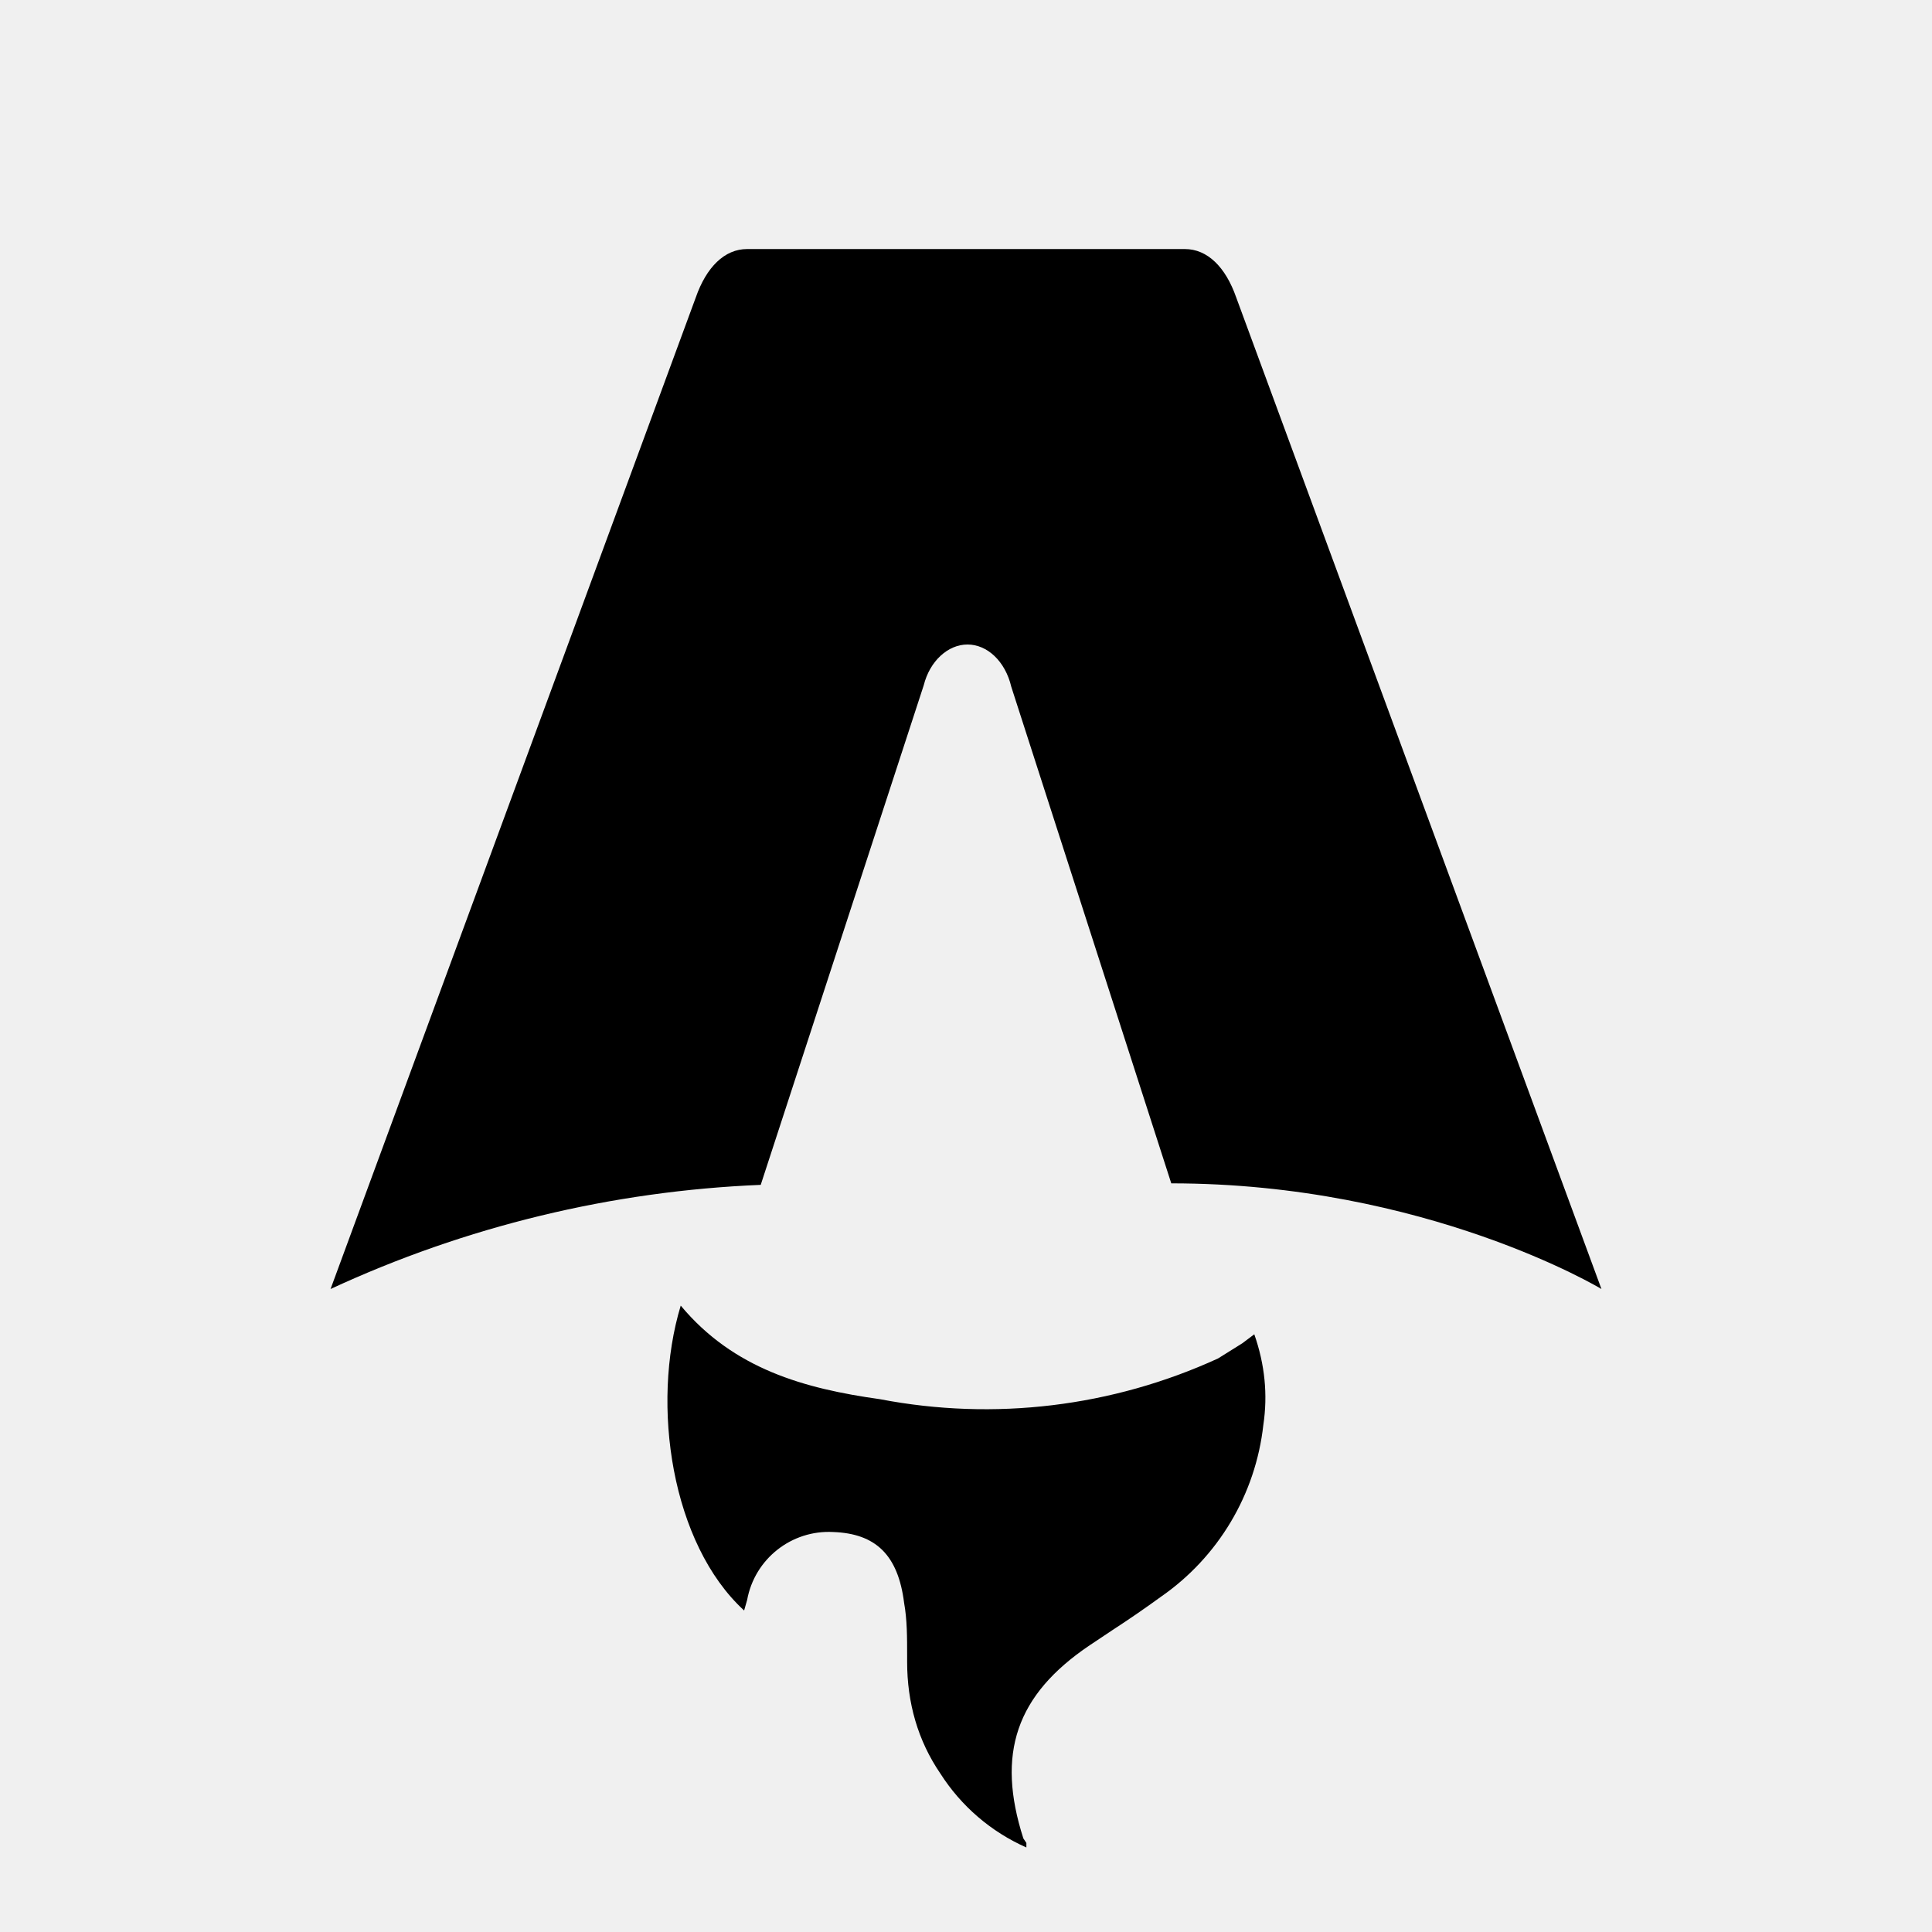
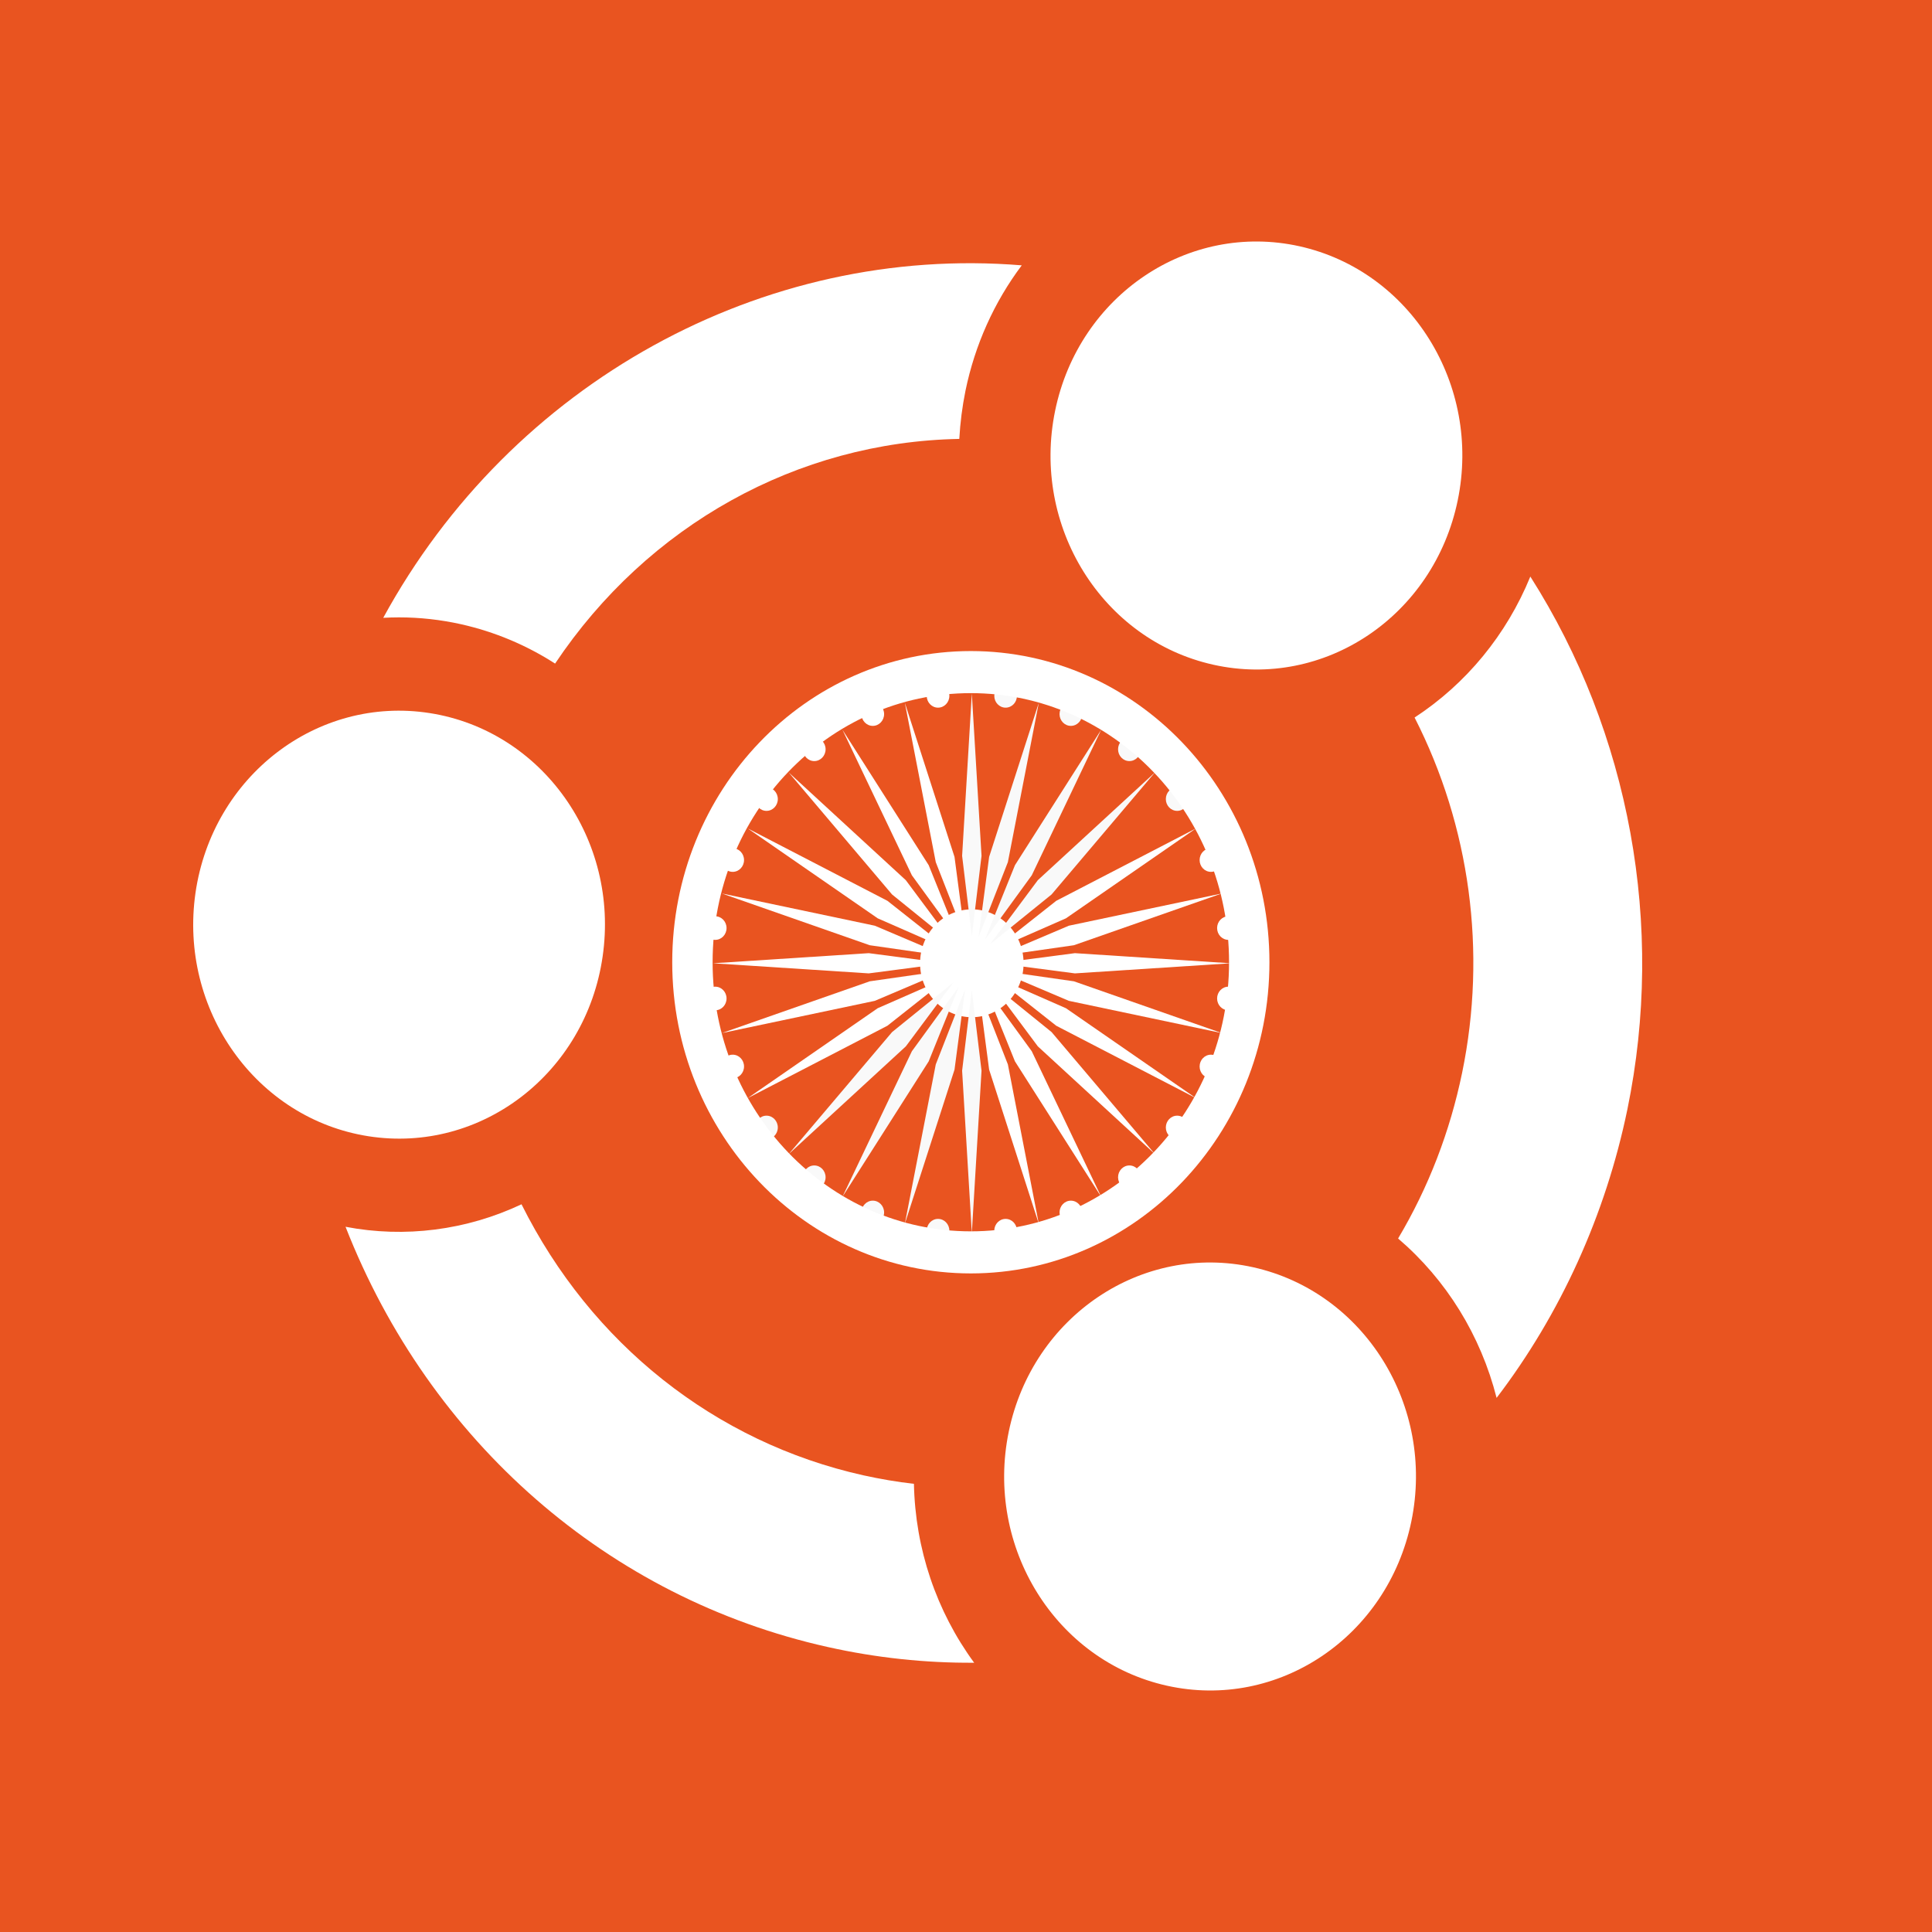
- <svg xmlns="http://www.w3.org/2000/svg" fill="none" viewBox="0 0 128 128">
-   <path d="M50.4 78.5a75.1 75.1 0 0 0-28.5 6.9l24.2-65.7c.7-2 1.9-3.2 3.4-3.2h29c1.5 0 2.7 1.2 3.4 3.2l24.2 65.7s-11.6-7-28.5-7L67 45.5c-.4-1.7-1.6-2.8-2.9-2.8-1.3 0-2.5 1.1-2.9 2.7L50.4 78.5Zm-1.1 28.2Zm-4.2-20.2c-2 6.6-.6 15.8 4.2 20.2a17.5 17.5 0 0 1 .2-.7 5.5 5.5 0 0 1 5.7-4.5c2.8.1 4.3 1.5 4.7 4.7.2 1.1.2 2.3.2 3.5v.4c0 2.7.7 5.2 2.2 7.4a13 13 0 0 0 5.7 4.9v-.3l-.2-.3c-1.8-5.6-.5-9.5 4.4-12.8l1.5-1a73 73 0 0 0 3.2-2.2 16 16 0 0 0 6.8-11.4c.3-2 .1-4-.6-6l-.8.6-1.6 1a37 37 0 0 1-22.4 2.7c-5-.7-9.7-2-13.2-6.2Z" />
-   <style>
-         path { fill: #000; }
-         @media (prefers-color-scheme: dark) {
-             path { fill: #FFF; }
-         }
-     </style>
+ <svg xmlns="http://www.w3.org/2000/svg" width="400" height="400" viewBox="0 0 400 400" version="1.1" id="svg1" xml:space="preserve">
+   <defs id="defs1" />
+   <g id="layer1">
+     <rect style="fill:#e95420;fill-opacity:1;stroke:#e95420;stroke-width:15.005;stroke-opacity:1" id="rect1" width="384.995" height="384.995" x="7.503" y="7.503" />
+     <g id="g1" transform="matrix(0.1759043,0,0,0.1810295,196.7039,495.624)" style="fill:#000000">
+       <path class="cls-3" d="m 29.384,264.64 c 1.985,-13.177 14.274,-22.256 27.442,-20.28 13.186,1.977 22.264,14.265 20.28,27.442 -1.968,13.178 -14.256,22.255 -27.442,20.279 -13.169,-1.976 -22.248,-14.264 -20.28,-27.441" id="path1" transform="matrix(10.04204,0,0,10.14177,-1183.235,-4400.52)" style="fill:#ffffff" />
+       <path class="cls-3" d="m 130.142,210.256 c 2.796,-13.031 15.62,-21.323 28.65,-18.536 13.03,2.796 21.331,15.62 18.536,28.65 -2.795,13.031 -15.619,21.332 -28.65,18.536 -13.03,-2.796 -21.332,-15.618 -18.536,-28.65" id="path2" transform="matrix(10.04204,0,0,10.14177,-1183.235,-4400.52)" style="fill:#ffffff" />
+       <path class="cls-3" d="m 107.671,330.319 c -17.379,-3.727 -31.911,-14.827 -40.075,-30.566 -6.437,2.925 -13.669,3.823 -20.624,2.537 9.872,24.266 30.824,41.888 56.54,47.393 5.661,1.218 11.408,1.805 17.138,1.769 -4.436,-5.825 -6.903,-12.848 -7.059,-20.175 -1.985,-0.216 -3.969,-0.545 -5.92,-0.958" id="path3" transform="matrix(10.04204,0,0,10.14177,-1183.235,-4400.52)" style="fill:#ffffff" />
+       <path class="cls-3" d="m 124.706,325.391 c 2.796,-13.021 15.62,-21.322 28.65,-18.536 13.03,2.796 21.333,15.62 18.537,28.651 -2.796,13.03 -15.62,21.331 -28.651,18.535 -13.03,-2.787 -21.332,-15.619 -18.536,-28.65" id="path4" transform="matrix(10.04204,0,0,10.14177,-1183.235,-4400.52)" style="fill:#ffffff" />
+       <path class="cls-3" d="m 181.884,321.586 c 7.491,-9.45 12.772,-20.633 15.327,-32.526 4.435,-20.717 0.292,-42.456 -11.373,-60.095 -2.779,6.549 -7.508,12.09 -13.566,15.897 6.507,12.27 8.492,26.432 5.574,40.049 -1.432,6.67 -3.952,12.953 -7.507,18.7 5.661,4.659 9.682,10.924 11.545,17.975" id="path5" transform="matrix(10.04204,0,0,10.14177,-1183.235,-4400.52)" style="fill:#ffffff" />
+       <path class="cls-3" d="m -667.172,-2031.219 c 6.236,-0.335 12.312,-0.517 18.548,-0.517 24.443,0 48.876,2.617 73.148,7.87 39.336,8.59 76.603,23.732 110.566,44.99 109.029,-158.419 285.121,-253.541 475.764,-256.959 1.044,-18.458 3.475,-36.927 7.281,-55.142 11.097,-52.424 33.802,-101.43 66.219,-143.358 -304.703,-24.321 -600.74,134.433 -751.525,403.115" id="path6" style="fill:#ffffff;stroke-width:10.092" />
+       <g id="g156" style="fill:#000000" transform="matrix(1.168228,0,0,1.182996,-327.2137,-1993.401)">
+         <g id="g149">
+           <g id="g7" style="fill:#ffffff">
+             <g class="fills" id="g6" style="fill:#ffffff">
+               <circle cx="302.001" cy="302.001" style="fill:#ffffff;stroke-width:0px" id="circle6" r="52.147" />
+             </g>
+           </g>
+           <g id="g54" rx="0" ry="0" style="fill:#f9f9f9">
+             <g id="g30" rx="0" ry="0" style="fill:#f9f9f9">
+               <g id="g18" rx="0" ry="0" style="fill:#f9f9f9">
+                 <g id="g12" rx="0" ry="0" style="fill:#f9f9f9">
+                   <g id="g9" style="fill:#f9f9f9">
+                     <g class="fills" id="g8" style="fill:#f9f9f9">
+                       <path d="m 302.001,41.248 9.776,156.911 -9.776,77.688 -9.777,-77.688 z" style="fill:#f9f9f9;stroke-width:0px" id="path7" />
+                     </g>
+                   </g>
+                   <g id="g11" style="fill:#f9f9f9">
+                     <g class="fills" id="g10" style="fill:#f9f9f9">
+                       <circle cx="336.038" cy="43.472" style="fill:#f9f9f9;stroke-width:0px" id="circle9" r="11.409" />
+                     </g>
+                   </g>
+                 </g>
+                 <g id="g17" rx="0" ry="0" style="fill:#f9f9f9">
+                   <g id="g14" style="fill:#f9f9f9">
+                     <g class="fills" id="g13" style="fill:#f9f9f9">
+                       <path d="m 302.001,562.753 -9.777,-156.91 9.777,-77.689 9.776,77.689 z" style="fill:#f9f9f9;stroke-width:0px" id="path12" />
+                     </g>
+                   </g>
+                   <g id="g16" style="fill:#f9f9f9">
+                     <g class="fills" id="g15" style="fill:#f9f9f9">
+                       <circle cx="267.965" cy="560.53" style="fill:#f9f9f9;stroke-width:0px" id="circle14" r="11.409" />
+                     </g>
+                   </g>
+                 </g>
+               </g>
+               <g id="g29" rx="0" ry="0" style="fill:#f9f9f9">
+                 <g id="g23" rx="0" ry="0" style="fill:#f9f9f9">
+                   <g id="g20" style="fill:#f9f9f9">
+                     <g class="fills" id="g19" style="fill:#f9f9f9">
+                       <path d="m 369.493,50.133 -31.172,154.096 -29.549,72.511 10.667,-77.579 50.053,-149.037 z" style="fill:#f9f9f9;stroke-width:0px" id="path18" />
+                     </g>
+                   </g>
+                   <g id="g22" style="fill:#f9f9f9">
+                     <g class="fills" id="g21" style="fill:#f9f9f9">
+                       <circle cx="401.787" cy="61.091" style="fill:#f9f9f9;stroke-width:0px" id="circle20" r="11.409" />
+                     </g>
+                   </g>
+                 </g>
+                 <g id="g28" rx="0" ry="0" style="fill:#f9f9f9">
+                   <g id="g25" style="fill:#f9f9f9">
+                     <g class="fills" id="g24" style="fill:#f9f9f9">
+                       <path d="m 234.509,553.869 31.172,-154.096 29.549,-72.51 -10.668,77.579 -50.053,149.037 z" style="fill:#f9f9f9;stroke-width:0px" id="path23" />
+                     </g>
+                   </g>
+                   <g id="g27" style="fill:#f9f9f9">
+                     <g class="fills" id="g26" style="fill:#f9f9f9">
+                       <circle cx="202.215" cy="542.911" style="fill:#f9f9f9;stroke-width:0px" id="circle25" r="11.409" />
+                     </g>
+                   </g>
+                 </g>
+               </g>
+             </g>
+             <g id="g53" rx="0" ry="0" style="fill:#f9f9f9">
+               <g id="g41" rx="0" ry="0" style="fill:#f9f9f9">
+                 <g id="g35" rx="0" ry="0" style="fill:#f9f9f9">
+                   <g id="g32" style="fill:#f9f9f9">
+                     <g class="fills" id="g31" style="fill:#f9f9f9">
+                       <path d="m 432.377,76.176 -69.986,140.784 -47.319,62.394 30.38,-72.17 86.925,-130.997 z" style="fill:#f9f9f9;stroke-width:0px" id="path30" />
+                     </g>
+                   </g>
+                   <g id="g34" style="fill:#f9f9f9">
+                     <g class="fills" id="g33" style="fill:#f9f9f9">
+                       <circle cx="460.744" cy="95.128" style="fill:#f9f9f9;stroke-width:0px" id="circle32" r="11.409" />
+                     </g>
+                   </g>
+                 </g>
+                 <g id="g40" rx="0" ry="0" style="fill:#f9f9f9">
+                   <g id="g37" style="fill:#f9f9f9">
+                     <g class="fills" id="g36" style="fill:#f9f9f9">
+                       <path d="m 171.625,527.826 69.986,-140.784 47.318,-62.394 -30.38,72.17 -86.924,130.997 z" style="fill:#f9f9f9;stroke-width:0px" id="path35" />
+                     </g>
+                   </g>
+                   <g id="g39" style="fill:#f9f9f9">
+                     <g class="fills" id="g38" style="fill:#f9f9f9">
+                       <circle cx="143.258" cy="508.874" style="fill:#f9f9f9;stroke-width:0px" id="circle37" r="11.409" />
+                     </g>
+                   </g>
+                 </g>
+               </g>
+               <g id="g52" rx="0" ry="0" style="fill:#f9f9f9">
+                 <g id="g46" rx="0" ry="0" style="fill:#f9f9f9">
+                   <g id="g43" style="fill:#f9f9f9">
+                     <g class="fills" id="g42" style="fill:#f9f9f9">
+                       <path d="M 486.387,117.615 382.344,235.48 320.492,283.5 368.511,221.648 486.377,117.605 Z" style="fill:#f9f9f9;stroke-width:0px" id="path41" />
+                     </g>
+                   </g>
+                   <g id="g45" style="fill:#f9f9f9">
+                     <g class="fills" id="g44" style="fill:#f9f9f9">
+                       <circle cx="508.874" cy="143.258" style="fill:#f9f9f9;stroke-width:0px" id="circle43" r="11.409" />
+                     </g>
+                   </g>
+                 </g>
+                 <g id="g51" rx="0" ry="0" style="fill:#f9f9f9">
+                   <g id="g48" style="fill:#f9f9f9">
+                     <g class="fills" id="g47" style="fill:#f9f9f9">
+                       <path d="M 117.615,486.387 221.658,368.521 283.51,320.502 235.491,382.354 117.625,486.397 Z" style="fill:#f9f9f9;stroke-width:0px" id="path46" />
+                     </g>
+                   </g>
+                   <g id="g50" style="fill:#f9f9f9">
+                     <g class="fills" id="g49" style="fill:#f9f9f9">
+                       <circle cx="95.128" cy="460.744" style="fill:#f9f9f9;stroke-width:0px" id="circle48" r="11.409" />
+                     </g>
+                   </g>
+                 </g>
+               </g>
+             </g>
+           </g>
+           <g id="g101" rx="0" ry="0" style="fill:#ffffff">
+             <g id="g77" rx="0" ry="0" style="fill:#ffffff">
+               <g id="g65" rx="0" ry="0" style="fill:#ffffff">
+                 <g id="g59" rx="0" ry="0" style="fill:#ffffff">
+                   <g id="g56" style="fill:#ffffff">
+                     <g class="fills" id="g55" style="fill:#ffffff">
+                       <path d="m 527.826,171.625 -130.997,86.924 -72.169,30.381 62.393,-47.319 140.783,-69.986 z" style="fill:#ffffff;stroke-width:0px" id="path54" />
+                     </g>
+                   </g>
+                   <g id="g58" style="fill:#ffffff">
+                     <g class="fills" id="g57" style="fill:#ffffff">
+                       <circle cx="542.911" cy="202.215" style="fill:#ffffff;stroke-width:0px" id="circle56" r="11.409" />
+                     </g>
+                   </g>
+                 </g>
+                 <g id="g64" rx="0" ry="0" style="fill:#ffffff">
+                   <g id="g61" style="fill:#ffffff">
+                     <g class="fills" id="g60" style="fill:#ffffff">
+                       <path d="M 76.177,432.378 207.174,345.453 279.344,315.072 216.95,362.392 76.167,432.378 Z" style="fill:#ffffff;stroke-width:0px" id="path59" />
+                     </g>
+                   </g>
+                   <g id="g63" style="fill:#ffffff">
+                     <g class="fills" id="g62" style="fill:#ffffff">
+                       <circle cx="61.091" cy="401.787" style="fill:#ffffff;stroke-width:0px" id="circle61" r="11.409" />
+                     </g>
+                   </g>
+                 </g>
+               </g>
+               <g id="g76" rx="0" ry="0" style="fill:#ffffff">
+                 <g id="g70" rx="0" ry="0" style="fill:#ffffff">
+                   <g id="g67" style="fill:#ffffff">
+                     <g class="fills" id="g66" style="fill:#ffffff">
+                       <path d="m 553.869,234.509 -149.037,50.053 -77.579,10.669 72.511,-29.55 154.095,-31.172 z" style="fill:#ffffff;stroke-width:0px" id="path65" />
+                     </g>
+                   </g>
+                   <g id="g69" style="fill:#ffffff">
+                     <g class="fills" id="g68" style="fill:#ffffff">
+                       <circle cx="560.53" cy="267.965" style="fill:#ffffff;stroke-width:0px" id="circle67" r="11.409" />
+                     </g>
+                   </g>
+                 </g>
+                 <g id="g75" rx="0" ry="0" style="fill:#ffffff">
+                   <g id="g72" style="fill:#ffffff">
+                     <g class="fills" id="g71" style="fill:#ffffff">
+                       <path d="m 50.133,369.493 149.037,-50.053 77.579,-10.668 -72.51,29.549 -154.096,31.172 z" style="fill:#ffffff;stroke-width:0px" id="path70" />
+                     </g>
+                   </g>
+                   <g id="g74" style="fill:#ffffff">
+                     <g class="fills" id="g73" style="fill:#ffffff">
+                       <circle cx="43.472" cy="336.038" style="fill:#ffffff;stroke-width:0px" id="circle72" r="11.409" />
+                     </g>
+                   </g>
+                 </g>
+               </g>
+             </g>
+             <g id="g100" rx="0" ry="0" style="fill:#ffffff">
+               <g id="g88" rx="0" ry="0" style="fill:#ffffff">
+                 <g id="g82" rx="0" ry="0" style="fill:#ffffff">
+                   <g id="g79" style="fill:#ffffff">
+                     <g class="fills" id="g78" style="fill:#ffffff">
+                       <path d="m 562.754,302.001 -156.91,9.776 -77.689,-9.776 77.689,-9.776 z" style="fill:#ffffff;stroke-width:0px" id="path77" />
+                     </g>
+                   </g>
+                   <g id="g81" style="fill:#ffffff">
+                     <g class="fills" id="g80" style="fill:#ffffff">
+                       <circle cx="560.53" cy="336.038" style="fill:#ffffff;stroke-width:0px" id="circle79" r="11.409" />
+                     </g>
+                   </g>
+                 </g>
+                 <g id="g87" rx="0" ry="0" style="fill:#ffffff">
+                   <g id="g84" style="fill:#ffffff">
+                     <g class="fills" id="g83" style="fill:#ffffff">
+                       <path d="m 41.248,302.001 156.911,-9.776 77.689,9.776 -77.689,9.776 z" style="fill:#ffffff;stroke-width:0px" id="path82" />
+                     </g>
+                   </g>
+                   <g id="g86" style="fill:#ffffff">
+                     <g class="fills" id="g85" style="fill:#ffffff">
+                       <circle cx="43.472" cy="267.965" style="fill:#ffffff;stroke-width:0px" id="circle84" r="11.409" />
+                     </g>
+                   </g>
+                 </g>
+               </g>
+               <g id="g99" rx="0" ry="0" style="fill:#ffffff">
+                 <g id="g93" rx="0" ry="0" style="fill:#ffffff">
+                   <g id="g90" style="fill:#ffffff">
+                     <g class="fills" id="g89" style="fill:#ffffff">
+                       <path d="m 553.869,369.493 -154.096,-31.172 -72.51,-29.549 77.579,10.668 149.037,50.053 z" style="fill:#ffffff;stroke-width:0px" id="path88" />
+                     </g>
+                   </g>
+                   <g id="g92" style="fill:#ffffff">
+                     <g class="fills" id="g91" style="fill:#ffffff">
+                       <circle cx="542.911" cy="401.787" style="fill:#ffffff;stroke-width:0px" id="circle90" r="11.409" />
+                     </g>
+                   </g>
+                 </g>
+                 <g id="g98" rx="0" ry="0" style="fill:#ffffff">
+                   <g id="g95" style="fill:#ffffff">
+                     <g class="fills" id="g94" style="fill:#ffffff">
+                       <path d="m 50.133,234.509 154.096,31.172 72.51,29.55 L 199.16,284.562 50.123,234.509 Z" style="fill:#ffffff;stroke-width:0px" id="path93" />
+                     </g>
+                   </g>
+                   <g id="g97" style="fill:#ffffff">
+                     <g class="fills" id="g96" style="fill:#ffffff">
+                       <circle cx="61.091" cy="202.215" style="fill:#ffffff;stroke-width:0px" id="circle95" r="11.409" />
+                     </g>
+                   </g>
+                 </g>
+               </g>
+             </g>
+           </g>
+           <g id="g148" rx="0" ry="0" style="fill:#ffffff">
+             <g id="g124" rx="0" ry="0" style="fill:#ffffff">
+               <g id="g112" rx="0" ry="0" style="fill:#ffffff">
+                 <g id="g106" rx="0" ry="0" style="fill:#ffffff">
+                   <g id="g103" style="fill:#ffffff">
+                     <g class="fills" id="g102" style="fill:#ffffff">
+                       <path d="m 527.826,432.378 -140.783,-69.986 -62.394,-47.319 72.17,30.381 130.997,86.925 z" style="fill:#ffffff;stroke-width:0px" id="path101" />
+                     </g>
+                   </g>
+                   <g id="g105" style="fill:#ffffff">
+                     <g class="fills" id="g104" style="fill:#ffffff">
+                       <circle cx="508.874" cy="460.744" style="fill:#ffffff;stroke-width:0px" id="circle103" r="11.409" />
+                     </g>
+                   </g>
+                 </g>
+                 <g id="g111" rx="0" ry="0" style="fill:#ffffff">
+                   <g id="g108" style="fill:#ffffff">
+                     <g class="fills" id="g107" style="fill:#ffffff">
+                       <path d="m 76.177,171.625 140.783,69.986 62.394,47.319 -72.17,-30.381 -130.997,-86.924 z" style="fill:#ffffff;stroke-width:0px" id="path106" />
+                     </g>
+                   </g>
+                   <g id="g110" style="fill:#ffffff">
+                     <g class="fills" id="g109" style="fill:#ffffff">
+                       <circle cx="95.128" cy="143.258" style="fill:#ffffff;stroke-width:0px" id="circle108" r="11.409" />
+                     </g>
+                   </g>
+                 </g>
+               </g>
+               <g id="g123" rx="0" ry="0" style="fill:#ffffff">
+                 <g id="g117" rx="0" ry="0" style="fill:#ffffff">
+                   <g id="g114" style="fill:#ffffff">
+                     <g class="fills" id="g113" style="fill:#ffffff">
+                       <path d="M 486.387,486.387 368.521,382.345 320.502,320.492 l 61.853,48.02 104.042,117.865 z" style="fill:#ffffff;stroke-width:0px" id="path112" />
+                     </g>
+                   </g>
+                   <g id="g116" style="fill:#ffffff">
+                     <g class="fills" id="g115" style="fill:#ffffff">
+                       <circle cx="460.744" cy="508.874" style="fill:#ffffff;stroke-width:0px" id="circle114" r="11.409" />
+                     </g>
+                   </g>
+                 </g>
+                 <g id="g122" rx="0" ry="0" style="fill:#ffffff">
+                   <g id="g119" style="fill:#ffffff">
+                     <g class="fills" id="g118" style="fill:#ffffff">
+                       <path d="M 117.615,117.615 235.481,221.658 283.5,283.511 221.648,235.491 117.605,117.625 Z" style="fill:#ffffff;stroke-width:0px" id="path117" />
+                     </g>
+                   </g>
+                   <g id="g121" style="fill:#ffffff">
+                     <g class="fills" id="g120" style="fill:#ffffff">
+                       <circle cx="143.258" cy="95.128" style="fill:#ffffff;stroke-width:0px" id="circle119" r="11.409" />
+                     </g>
+                   </g>
+                 </g>
+               </g>
+             </g>
+             <g id="g147" rx="0" ry="0" style="fill:#ffffff">
+               <g id="g135" rx="0" ry="0" style="fill:#ffffff">
+                 <g id="g129" rx="0" ry="0" style="fill:#ffffff">
+                   <g id="g126" style="fill:#ffffff">
+                     <g class="fills" id="g125" style="fill:#ffffff">
+                       <path d="m 432.377,527.826 -86.925,-130.998 -30.38,-72.169 47.319,62.394 69.986,140.783 z" style="fill:#ffffff;stroke-width:0px" id="path124" />
+                     </g>
+                   </g>
+                   <g id="g128" style="fill:#ffffff">
+                     <g class="fills" id="g127" style="fill:#ffffff">
+                       <circle cx="401.787" cy="542.911" style="fill:#ffffff;stroke-width:0px" id="circle126" r="11.409" />
+                     </g>
+                   </g>
+                 </g>
+                 <g id="g134" rx="0" ry="0" style="fill:#ffffff">
+                   <g id="g131" style="fill:#ffffff">
+                     <g class="fills" id="g130" style="fill:#ffffff">
+                       <path d="M 171.625,76.176 258.549,207.174 288.929,279.344 241.611,216.95 171.625,76.167 Z" style="fill:#ffffff;stroke-width:0px" id="path129" />
+                     </g>
+                   </g>
+                   <g id="g133" style="fill:#ffffff">
+                     <g class="fills" id="g132" style="fill:#ffffff">
+                       <circle cx="202.215" cy="61.091" style="fill:#ffffff;stroke-width:0px" id="circle131" r="11.409" />
+                     </g>
+                   </g>
+                 </g>
+               </g>
+               <g id="g146" rx="0" ry="0" style="fill:#ffffff">
+                 <g id="g140" rx="0" ry="0" style="fill:#ffffff">
+                   <g id="g137" style="fill:#ffffff">
+                     <g class="fills" id="g136" style="fill:#ffffff">
+                       <path d="m 369.493,553.869 -50.053,-149.037 -10.667,-77.579 29.549,72.511 31.172,154.095 z" style="fill:#ffffff;stroke-width:0px" id="path135" />
+                     </g>
+                   </g>
+                   <g id="g139" style="fill:#ffffff">
+                     <g class="fills" id="g138" style="fill:#ffffff">
+                       <circle cx="336.038" cy="560.53" style="fill:#ffffff;stroke-width:0px" id="circle137" r="11.409" />
+                     </g>
+                   </g>
+                 </g>
+                 <g id="g145" rx="0" ry="0" style="fill:#ffffff">
+                   <g id="g142" style="fill:#ffffff">
+                     <g class="fills" id="g141" style="fill:#ffffff">
+                       <path d="m 234.509,50.133 50.053,149.037 10.668,77.579 -29.549,-72.51 -31.172,-154.096 z" style="fill:#ffffff;stroke-width:0px" id="path140" />
+                     </g>
+                   </g>
+                   <g id="g144" style="fill:#ffffff">
+                     <g class="fills" id="g143" style="fill:#ffffff">
+                       <circle cx="267.965" cy="43.472" style="fill:#ffffff;stroke-width:0px" id="circle142" r="11.409" />
+                     </g>
+                   </g>
+                 </g>
+               </g>
+             </g>
+           </g>
+         </g>
+         <g id="g155">
+           <g id="g154">
+             <g class="fills" id="g150">
+               <circle cx="301" cy="301" style="fill:#ffffff;fill-opacity:0" id="circle149" r="280.5" />
+             </g>
+             <g id="g153" class="strokes">
+               <g class="stroke-shape" id="g152">
+                 <g id="g151">
+                   <circle cx="301" cy="301" style="fill:none;stroke:#ffffff;stroke-width:40.68;stroke-opacity:1" id="circle150" r="280.5" />
+                 </g>
+               </g>
+             </g>
+           </g>
+         </g>
+       </g>
+     </g>
+   </g>
</svg>
